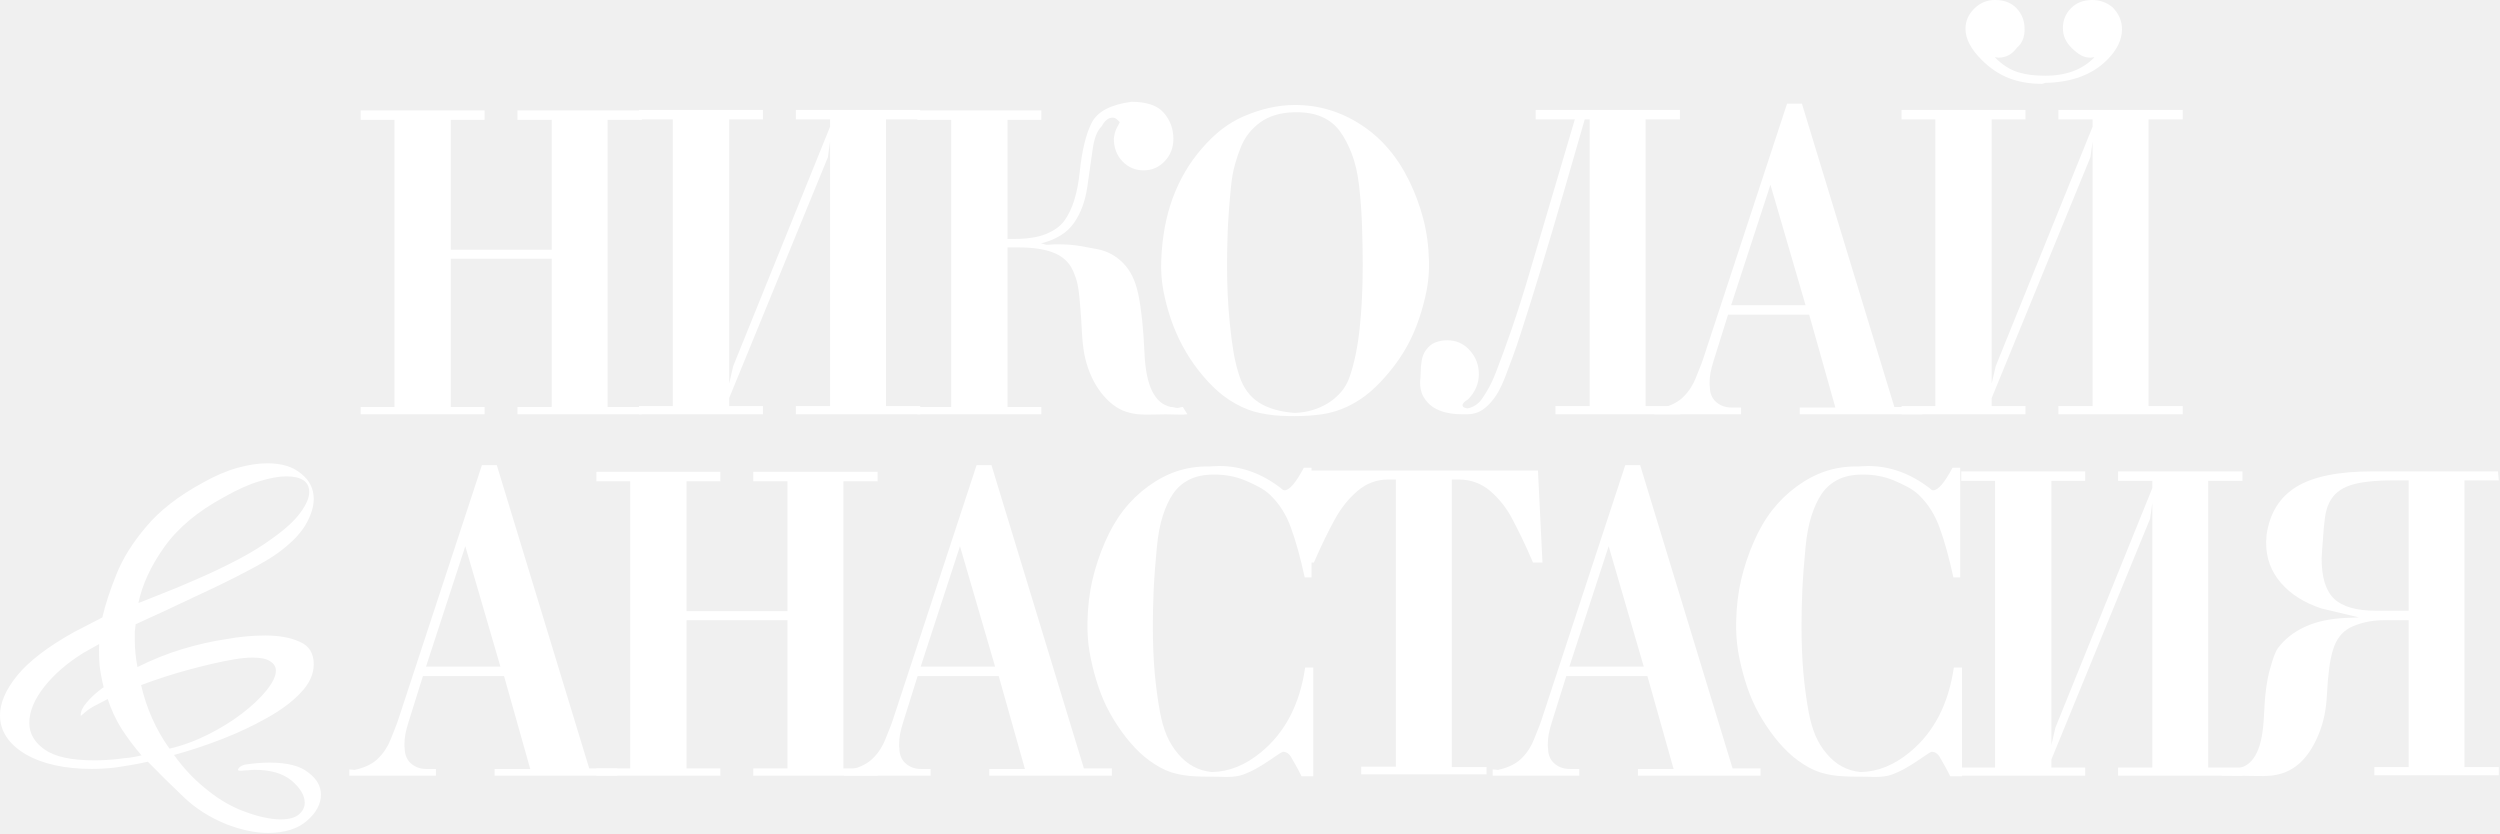
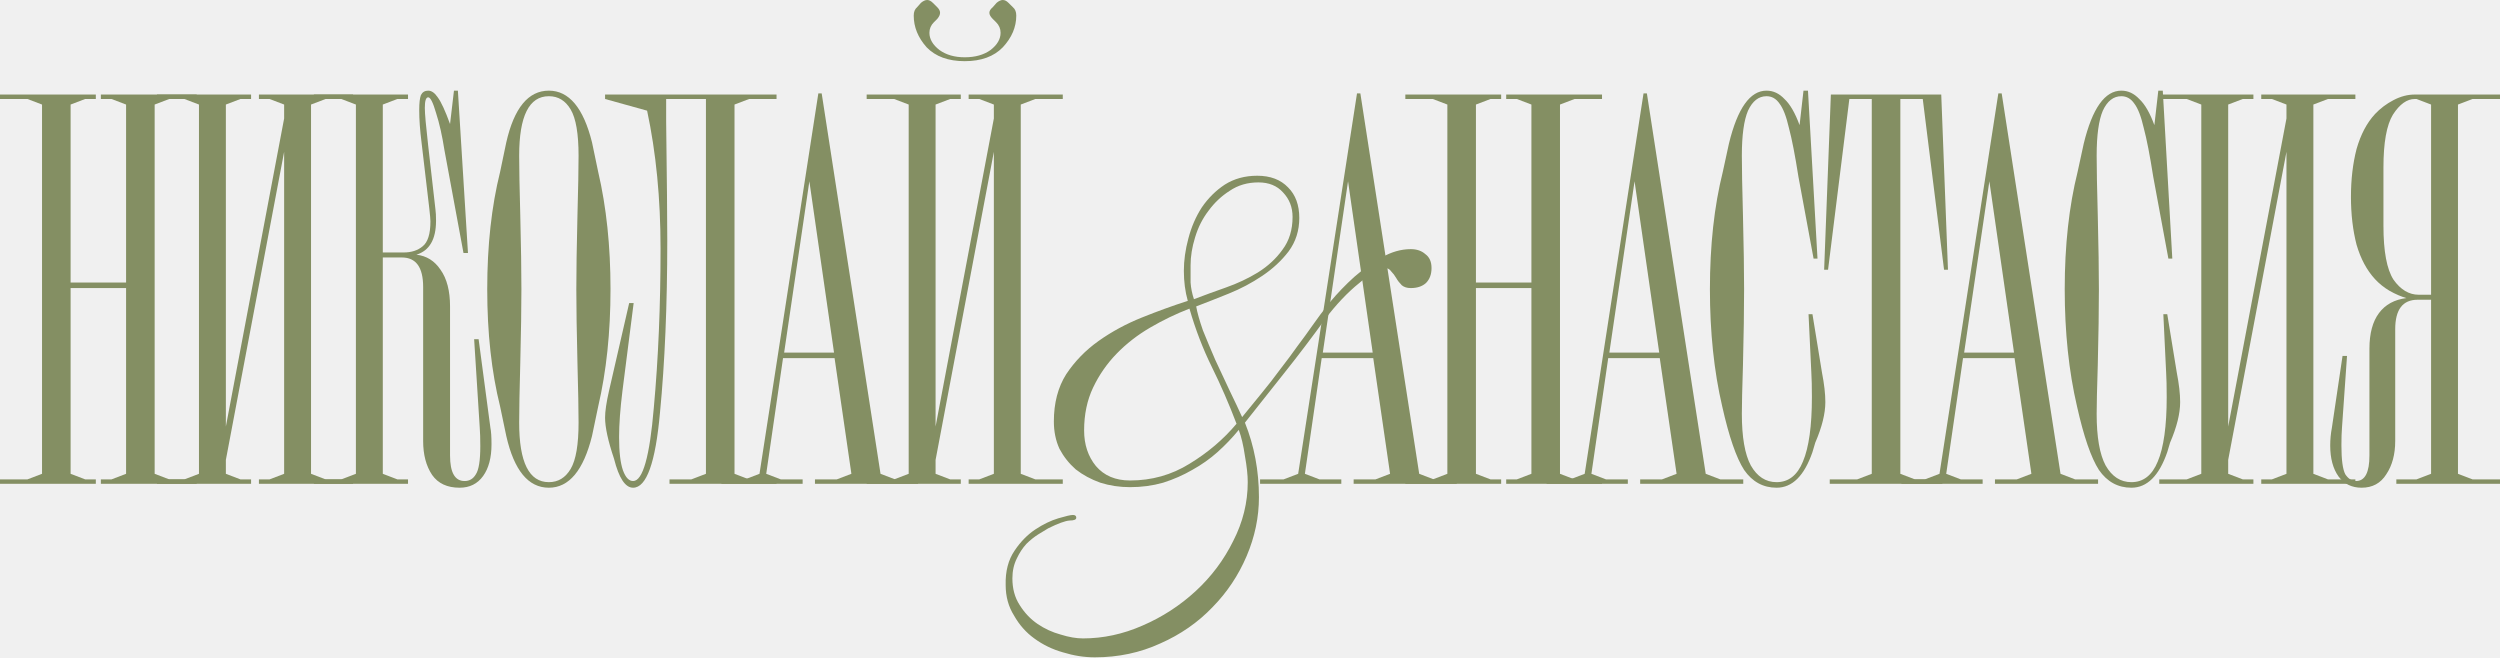
- <svg xmlns="http://www.w3.org/2000/svg" width="498" height="166" viewBox="0 0 498 166" fill="none">
-   <path d="M121.038 23.874V81.07H127.856V82.516H103.083V81.07H109.901V51.54H89.798V81.07H96.528V82.516H71.844V81.07H78.574V23.874H71.844V21.988H96.528V23.874H89.798V49.742H109.901V23.874H103.083V21.988H127.856V23.874H121.038Z" fill="white" />
-   <path d="M183.307 82.516H158.535V80.894H165.353V28.192L164.914 31.327L145.25 79.294V80.894H151.98V82.516H127.295V80.894H134.025V23.786H127.295V21.901H151.98V23.786H145.25V76.4L146.061 72.914L165.353 25.233V23.786H158.535V21.901H183.307V23.786H176.489V80.894H183.307V82.516Z" fill="white" />
-   <path d="M202.762 49.282H200.701V81.07H207.432V82.516H182.747V81.07H189.477V23.874H182.747V21.988H207.432V23.874H200.701V47.594H202.126C204.669 47.594 206.752 47.265 208.374 46.607C209.997 45.95 211.21 45.073 212.013 43.977C213.606 41.814 214.63 38.569 215.083 34.243C215.536 29.932 216.332 26.665 217.472 24.444C218.627 22.207 221.265 20.819 225.386 20.278C228.412 20.278 230.56 21.009 231.831 22.471C233.103 23.947 233.739 25.671 233.739 27.644C233.739 29.427 233.154 30.925 231.985 32.138C230.83 33.337 229.442 33.936 227.82 33.936C226.153 33.936 224.743 33.337 223.589 32.138C222.449 30.94 221.879 29.442 221.879 27.644C221.966 26.753 222.171 26.015 222.492 25.43C222.653 25.138 222.777 24.904 222.865 24.729C222.967 24.539 223.033 24.407 223.062 24.334C222.945 24.188 222.756 24.005 222.492 23.786C222.229 23.552 221.937 23.435 221.616 23.435C220.797 23.435 220.081 24.005 219.467 25.145C218.561 26.007 217.962 27.52 217.669 29.683C217.523 30.779 217.355 31.948 217.165 33.191C216.99 34.418 216.8 35.763 216.595 37.224C216.171 40.104 215.273 42.515 213.899 44.459C212.54 46.388 210.355 47.733 207.344 48.493C207.49 48.493 207.695 48.536 207.958 48.624C208.221 48.712 208.404 48.756 208.506 48.756C208.608 48.756 208.732 48.756 208.879 48.756C209.039 48.741 209.193 48.727 209.339 48.712C209.485 48.697 209.624 48.69 209.755 48.69C209.887 48.675 209.982 48.668 210.04 48.668H210.764C212.357 48.668 213.804 48.778 215.105 48.997C216.405 49.216 217.567 49.428 218.59 49.633C219.613 49.837 220.541 50.166 221.374 50.619C222.207 51.072 222.975 51.65 223.676 52.351C224.422 53.096 225.05 53.988 225.562 55.026C226.073 56.063 226.475 57.291 226.767 58.709C227.06 60.126 227.308 61.8 227.513 63.729C227.717 65.658 227.878 67.938 227.995 70.569C228.287 76.882 230.026 80.383 233.213 81.07C233.505 81.07 233.761 81.106 233.98 81.179C234.214 81.238 234.404 81.267 234.55 81.267C234.623 81.267 234.776 81.238 235.01 81.179C235.259 81.106 235.463 81.07 235.624 81.07L236.523 82.516C236.026 82.59 235.419 82.611 234.703 82.582C234.002 82.553 233.169 82.538 232.204 82.538C231.196 82.538 230.231 82.553 229.31 82.582C228.39 82.611 227.505 82.59 226.658 82.516C225.605 82.4 224.619 82.158 223.698 81.793C222.792 81.413 221.922 80.85 221.089 80.105C219.409 78.6 218.086 76.67 217.121 74.317C216.61 73.075 216.23 71.789 215.981 70.459C215.748 69.114 215.594 67.689 215.521 66.184C215.419 64.211 215.309 62.552 215.192 61.208C215.09 59.863 214.98 58.745 214.863 57.854C214.746 56.977 214.564 56.158 214.315 55.398C214.067 54.624 213.753 53.9 213.373 53.228C212.993 52.57 212.503 52 211.904 51.518C211.319 51.021 210.596 50.612 209.734 50.29C208.886 49.954 207.885 49.706 206.73 49.545C205.576 49.37 204.253 49.282 202.762 49.282Z" fill="white" />
-   <path d="M257.907 82.253C260.377 82.166 262.591 81.515 264.549 80.302C265.529 79.688 266.391 78.95 267.136 78.088C267.882 77.226 268.452 76.217 268.846 75.063C269.782 72.359 270.447 69.151 270.841 65.439C271.25 61.727 271.455 57.481 271.455 52.702C271.455 50.349 271.411 47.871 271.324 45.27C271.251 42.654 271.053 39.892 270.732 36.983C270.439 34.513 269.95 32.387 269.263 30.604C268.576 28.821 267.772 27.308 266.851 26.066C265.916 24.824 264.718 23.888 263.256 23.26C261.795 22.617 259.982 22.317 257.819 22.361C256.402 22.39 255.13 22.58 254.005 22.931C252.894 23.267 251.915 23.742 251.067 24.356C250.219 24.97 249.474 25.671 248.831 26.46C248.188 27.25 247.647 28.17 247.209 29.223C246.785 30.246 246.39 31.4 246.025 32.687C245.66 33.958 245.397 35.39 245.236 36.983C244.885 40.476 244.658 43.523 244.556 46.125C244.468 48.712 244.425 50.904 244.425 52.702C244.425 54.748 244.468 56.736 244.556 58.665C244.644 60.579 244.79 62.56 244.995 64.606C245.199 66.666 245.448 68.552 245.74 70.262C246.032 71.957 246.434 73.557 246.946 75.063C247.706 77.313 248.985 79.023 250.782 80.193C252.594 81.347 254.969 82.034 257.907 82.253ZM257.907 82.889C256.942 82.889 256 82.867 255.079 82.823C254.173 82.779 253.281 82.684 252.404 82.538C251.528 82.407 250.665 82.224 249.818 81.99C248.97 81.742 248.13 81.42 247.296 81.026C245.587 80.207 244.045 79.199 242.671 78C241.312 76.802 240.011 75.406 238.769 73.813C236.386 70.773 234.545 67.361 233.244 63.575C232.586 61.632 232.082 59.717 231.731 57.832C231.381 55.932 231.242 53.981 231.315 51.978C231.476 47.36 232.236 43.195 233.595 39.483C234.969 35.77 236.883 32.496 239.339 29.661C240.669 28.112 242.013 26.811 243.372 25.759C244.746 24.707 246.186 23.852 247.691 23.194C251.213 21.674 254.619 20.914 257.907 20.914C260.392 20.914 262.715 21.25 264.878 21.922C267.056 22.58 269.161 23.574 271.192 24.904C273.224 26.234 275.014 27.812 276.563 29.639C278.127 31.451 279.508 33.578 280.706 36.019C281.89 38.445 282.826 40.966 283.513 43.582C284.199 46.184 284.579 48.982 284.652 51.978C284.711 53.981 284.557 55.924 284.192 57.81C283.827 59.695 283.315 61.61 282.658 63.553C281.985 65.526 281.189 67.339 280.268 68.99C279.362 70.627 278.288 72.213 277.045 73.747C275.759 75.34 274.437 76.736 273.077 77.935C271.718 79.118 270.198 80.12 268.517 80.938C266.866 81.727 265.163 82.253 263.41 82.516C261.67 82.765 259.836 82.889 257.907 82.889Z" fill="white" />
-   <path d="M304.739 54.149L313.705 23.786H305.901V21.901H334.641V23.786H327.801V80.894H334.729V82.516H309.847V80.894H316.665V23.786H315.678L311.6 37.904C310.797 40.681 310.022 43.326 309.277 45.84C308.531 48.339 307.786 50.824 307.041 53.294C306.295 55.764 305.594 58.044 304.936 60.133C304.278 62.209 303.643 64.204 303.029 66.118C302.415 68.062 301.838 69.75 301.297 71.182C300.771 72.615 300.296 73.879 299.872 74.975C299.419 76.159 298.929 77.219 298.403 78.154C297.877 79.075 297.241 79.908 296.496 80.653C295.794 81.355 295.1 81.844 294.413 82.122C293.726 82.385 293.032 82.516 292.331 82.516H291.081C290.087 82.516 289.093 82.407 288.1 82.188C287.12 81.968 286.236 81.603 285.447 81.091C284.672 80.565 284.044 79.886 283.562 79.053C283.079 78.22 282.853 77.189 282.882 75.962C282.882 75.859 282.904 75.655 282.948 75.348C282.977 75.041 282.992 74.763 282.992 74.515C282.992 73.55 283.057 72.68 283.189 71.906C283.306 71.117 283.576 70.415 284 69.801C284.57 68.998 285.22 68.464 285.951 68.201C286.682 67.923 287.464 67.784 288.297 67.784C290.08 67.784 291.571 68.449 292.769 69.779C293.982 71.124 294.589 72.702 294.589 74.515C294.589 76.4 293.872 78.081 292.44 79.557C291.709 79.981 291.344 80.368 291.344 80.719C291.344 81.055 291.673 81.267 292.331 81.355C293.5 81.121 294.45 80.499 295.181 79.491C295.546 78.98 295.977 78.293 296.474 77.43C296.971 76.568 297.475 75.479 297.987 74.164C298.995 71.562 300.069 68.61 301.209 65.307C302.349 61.99 303.526 58.27 304.739 54.149Z" fill="white" />
-   <path d="M359.664 60.791L352.671 36.808L344.845 60.791H359.664ZM339.276 71.467L355.981 20.651H358.941L377.356 81.07H382.924V82.516H358.502V81.179H365.605L360.388 62.676H344.231L341.359 71.84C341.096 72.673 340.891 73.455 340.745 74.186C340.614 74.902 340.548 75.611 340.548 76.312C340.548 76.4 340.548 76.51 340.548 76.641C340.562 76.758 340.577 76.882 340.592 77.014C340.606 77.145 340.614 77.277 340.614 77.408C340.628 77.525 340.636 77.613 340.636 77.671C340.767 78.753 341.235 79.608 342.039 80.237C342.842 80.865 343.807 81.179 344.932 81.179H346.818V82.516H329.565V81.267C329.623 81.267 329.711 81.274 329.828 81.289C329.945 81.289 330.062 81.296 330.179 81.311L330.485 81.355C330.602 81.369 330.697 81.362 330.77 81.333C330.844 81.289 330.931 81.267 331.034 81.267C332.948 80.799 334.424 80.017 335.462 78.921C336.003 78.366 336.463 77.781 336.843 77.167C337.238 76.553 337.559 75.918 337.808 75.26C338.071 74.602 338.326 73.959 338.575 73.331C338.838 72.702 339.072 72.081 339.276 71.467Z" fill="white" />
-   <path d="M434.802 82.516H410.03V80.894H416.848V28.192L416.409 31.327L396.745 79.294V80.894H403.475V82.516H378.79V80.894H385.521V23.786H378.79V21.901H403.475V23.786H396.745V76.4L397.556 72.914L416.848 25.233V23.786H410.03V21.901H434.802V23.786H427.985V80.894H434.802V82.516ZM397.359 11.4C398.148 12.189 398.923 12.825 399.683 13.307C400.457 13.789 401.224 14.147 401.984 14.381C402.788 14.63 403.643 14.812 404.549 14.929C405.456 15.031 406.413 15.083 407.421 15.083C411.601 15.083 414.868 13.855 417.221 11.4C417.104 11.4 416.95 11.414 416.76 11.444C416.57 11.473 416.453 11.487 416.409 11.487C415.752 11.487 415.123 11.327 414.524 11.005C413.925 10.669 413.296 10.172 412.639 9.514C412.083 8.959 411.66 8.367 411.367 7.739C411.075 7.096 410.929 6.372 410.929 5.568C410.929 4.823 411.06 4.121 411.323 3.464C411.586 2.806 411.996 2.192 412.551 1.622C413.106 1.067 413.735 0.658 414.436 0.395C415.153 0.132 415.927 0 416.76 0C418.28 0 419.625 0.475 420.794 1.425C422.065 2.696 422.701 4.165 422.701 5.831C422.701 6.884 422.453 7.914 421.956 8.922C421.474 9.931 420.728 10.939 419.72 11.948C416.782 14.885 412.683 16.405 407.421 16.508C407.363 16.508 407.253 16.544 407.092 16.617C406.932 16.676 406.837 16.705 406.807 16.705C404.337 16.705 402.123 16.325 400.165 15.565C398.206 14.79 396.409 13.585 394.772 11.948C392.609 9.799 391.527 7.731 391.527 5.744C391.527 4.063 392.214 2.623 393.588 1.425C394.67 0.475 395.927 0 397.359 0C398.323 0 399.156 0.139 399.858 0.417C400.559 0.694 401.166 1.096 401.678 1.622C402.204 2.178 402.606 2.799 402.883 3.486C403.161 4.173 403.3 4.954 403.3 5.831C403.3 7.439 402.788 8.667 401.765 9.514C400.815 10.83 399.588 11.487 398.082 11.487C397.995 11.487 397.878 11.473 397.731 11.444C397.585 11.414 397.461 11.4 397.359 11.4Z" fill="white" />
-   <path d="M53.338 165.92C50.884 165.92 48.16 165.352 45.167 164.214C41.755 162.837 38.851 160.982 36.457 158.647C34.062 156.372 31.727 154.067 29.453 151.733C28.136 152.032 26.909 152.272 25.771 152.451C24.694 152.631 23.736 152.78 22.898 152.9C21.281 153.08 19.755 153.169 18.318 153.169C12.871 153.169 8.441 152.182 5.029 150.206C1.676 148.171 0 145.597 0 142.484C0 140.03 1.137 137.396 3.412 134.582C5.747 131.709 9.548 128.805 14.816 125.872L20.383 122.998C20.982 120.424 21.91 117.581 23.167 114.468C24.424 111.295 26.4 108.122 29.093 104.95C31.787 101.717 35.559 98.784 40.408 96.15C42.862 94.773 45.167 93.785 47.322 93.187C49.477 92.588 51.452 92.289 53.248 92.289C56.122 92.289 58.367 92.977 59.983 94.354C61.659 95.671 62.497 97.347 62.497 99.382C62.497 100.999 61.928 102.765 60.791 104.68C59.654 106.536 57.798 108.392 55.224 110.248C54.146 111.026 52.5 112.014 50.285 113.211C48.07 114.408 45.646 115.635 43.012 116.892C40.378 118.15 37.834 119.347 35.379 120.484C32.985 121.622 30.979 122.549 29.363 123.268C27.806 123.986 27.028 124.345 27.028 124.345C26.968 124.824 26.909 125.333 26.849 125.872C26.849 126.411 26.849 126.92 26.849 127.398C26.849 129.254 27.028 131.08 27.387 132.876C30.381 131.379 33.374 130.182 36.367 129.284C39.36 128.386 42.263 127.728 45.077 127.309C46.394 127.069 47.711 126.89 49.028 126.77C50.345 126.65 51.632 126.59 52.889 126.59C55.583 126.59 57.858 127.009 59.714 127.847C61.569 128.626 62.497 130.122 62.497 132.337C62.497 134.313 61.629 136.198 59.893 137.994C58.217 139.79 55.972 141.466 53.158 143.023C50.405 144.579 47.412 145.986 44.179 147.243C40.946 148.5 37.774 149.548 34.661 150.386C36.457 152.9 38.492 155.085 40.767 156.941C43.042 158.856 45.406 160.323 47.861 161.341C49.537 161.999 51.033 162.478 52.35 162.778C53.727 163.077 54.895 163.226 55.852 163.226C57.529 163.226 58.756 162.897 59.534 162.239C60.312 161.58 60.701 160.802 60.701 159.904C60.701 158.467 59.833 157.001 58.097 155.504C56.361 154.067 53.907 153.349 50.734 153.349C50.315 153.349 49.896 153.379 49.477 153.439C49.058 153.439 48.609 153.469 48.13 153.529H47.861C47.561 153.529 47.412 153.469 47.412 153.349C47.412 153.169 47.561 152.96 47.861 152.721C48.22 152.481 48.609 152.331 49.028 152.272C49.866 152.152 50.674 152.062 51.452 152.002C52.231 151.942 52.979 151.912 53.697 151.912C57.229 151.912 59.803 152.571 61.42 153.888C63.096 155.145 63.934 156.612 63.934 158.288C63.934 160.144 63.006 161.88 61.15 163.496C59.294 165.112 56.69 165.92 53.338 165.92ZM27.567 120.125C28.645 119.706 30.231 119.077 32.326 118.239C34.481 117.401 36.846 116.414 39.42 115.276C42.054 114.139 44.688 112.882 47.322 111.505C49.956 110.128 52.29 108.691 54.326 107.195C56.84 105.399 58.666 103.723 59.803 102.166C61.001 100.55 61.599 99.173 61.599 98.035C61.599 95.94 60.073 94.893 57.02 94.893C55.523 94.893 53.727 95.222 51.632 95.88C49.597 96.479 47.262 97.527 44.628 99.023C39.42 101.837 35.469 105.129 32.775 108.901C30.081 112.672 28.345 116.414 27.567 120.125ZM18.767 151.463C20.264 151.463 21.85 151.374 23.526 151.194C24.304 151.074 25.083 150.984 25.861 150.925C26.639 150.805 27.417 150.655 28.195 150.476C26.699 148.74 25.352 146.944 24.155 145.088C23.017 143.232 22.119 141.287 21.461 139.251C20.503 139.73 19.635 140.179 18.857 140.598C18.079 141.017 17.42 141.466 16.881 141.945C16.582 142.185 16.373 142.364 16.253 142.484C16.133 142.604 16.073 142.604 16.073 142.484C16.073 141.706 16.462 140.868 17.241 139.97C18.019 139.012 19.096 138.024 20.473 137.006L20.653 136.917C20.294 135.48 20.024 134.043 19.845 132.606C19.725 131.17 19.695 129.733 19.755 128.296L16.702 130.002C13.409 132.038 10.775 134.313 8.8 136.827C6.824 139.341 5.837 141.736 5.837 144.01C5.837 146.106 6.854 147.872 8.89 149.308C10.925 150.745 14.217 151.463 18.767 151.463ZM33.763 149.129C36.337 148.53 38.881 147.602 41.395 146.345C43.91 145.088 46.184 143.681 48.22 142.125C50.255 140.568 51.871 139.042 53.069 137.545C54.326 135.989 54.954 134.672 54.954 133.594C54.954 132.816 54.565 132.187 53.787 131.709C53.069 131.23 51.901 130.99 50.285 130.99C49.806 130.99 49.237 131.02 48.579 131.08C47.98 131.14 47.322 131.23 46.603 131.349C44.149 131.768 41.246 132.427 37.893 133.325C34.541 134.223 31.279 135.27 28.106 136.468C29.183 141.137 31.069 145.357 33.763 149.129Z" fill="white" />
-   <path d="M99.682 132.791L92.689 108.808L84.863 132.791H99.682ZM79.294 143.467L95.999 92.651H98.959L117.374 153.07H122.942V154.516H98.52V153.179H105.623L100.406 134.677H84.249L81.377 143.84C81.114 144.673 80.909 145.455 80.763 146.186C80.632 146.902 80.566 147.611 80.566 148.312C80.566 148.4 80.566 148.51 80.566 148.641C80.581 148.758 80.595 148.882 80.61 149.014C80.624 149.145 80.632 149.277 80.632 149.408C80.646 149.525 80.654 149.613 80.654 149.672C80.785 150.753 81.253 151.608 82.057 152.236C82.861 152.865 83.825 153.179 84.951 153.179H86.836V154.516H69.583V153.267C69.641 153.267 69.729 153.274 69.846 153.289C69.963 153.289 70.08 153.296 70.197 153.311L70.504 153.355C70.621 153.369 70.716 153.362 70.788 153.333C70.862 153.289 70.949 153.267 71.052 153.267C72.966 152.799 74.442 152.017 75.48 150.921C76.021 150.366 76.481 149.781 76.861 149.167C77.256 148.553 77.577 147.918 77.826 147.26C78.089 146.602 78.344 145.959 78.593 145.331C78.856 144.702 79.09 144.081 79.294 143.467Z" fill="white" />
-   <path d="M168.003 95.874V153.07H174.821V154.516H150.048V153.07H156.866V123.54H136.763V153.07H143.493V154.516H118.809V153.07H125.539V95.874H118.809V93.988H143.493V95.874H136.763V121.742H156.866V95.874H150.048V93.988H174.821V95.874H168.003Z" fill="white" />
-   <path d="M198.222 132.791L191.228 108.808L183.402 132.791H198.222ZM177.834 143.467L194.539 92.651H197.498L215.913 153.07H221.481V154.516H197.06V153.179H204.163L198.945 134.677H182.788L179.916 143.84C179.653 144.673 179.449 145.455 179.302 146.186C179.171 146.902 179.105 147.611 179.105 148.312C179.105 148.4 179.105 148.51 179.105 148.641C179.12 148.758 179.134 148.882 179.149 149.014C179.164 149.145 179.171 149.277 179.171 149.408C179.186 149.525 179.193 149.613 179.193 149.672C179.324 150.753 179.792 151.608 180.596 152.236C181.4 152.865 182.364 153.179 183.49 153.179H185.375V154.516H168.122V153.267C168.18 153.267 168.268 153.274 168.385 153.289C168.502 153.289 168.619 153.296 168.736 153.311L169.043 153.355C169.16 153.369 169.255 153.362 169.328 153.333C169.401 153.289 169.488 153.267 169.591 153.267C171.505 152.799 172.981 152.017 174.019 150.921C174.56 150.366 175.02 149.781 175.4 149.167C175.795 148.553 176.116 147.918 176.365 147.26C176.628 146.602 176.884 145.959 177.132 145.331C177.395 144.702 177.629 144.081 177.834 143.467Z" fill="white" />
-   <path d="M242.032 94.536H241.769C239.826 94.536 238.189 94.88 236.859 95.567C235.543 96.239 234.484 97.167 233.68 98.351C232.876 99.535 232.197 100.989 231.641 102.713C231.086 104.423 230.691 106.484 230.457 108.896C230.136 112.169 229.917 115.107 229.8 117.708C229.697 120.31 229.646 122.612 229.646 124.614C229.646 128.092 229.77 131.249 230.019 134.085C230.282 136.905 230.633 139.492 231.071 141.845C231.378 143.526 231.817 145.06 232.387 146.449C232.971 147.823 233.731 149.058 234.666 150.154C236.479 152.317 238.722 153.53 241.397 153.793C244.817 153.734 248.083 152.419 251.196 149.847C255.99 145.915 258.92 140.289 259.987 132.967H261.609V154.626H259.264C258.796 153.676 258.394 152.916 258.058 152.346C257.722 151.776 257.451 151.301 257.247 150.921C256.823 150.147 256.267 149.759 255.581 149.759C255.405 149.759 254.521 150.315 252.928 151.425C252.095 151.995 251.255 152.521 250.407 153.004C249.574 153.486 248.653 153.917 247.645 154.297C247.162 154.473 246.673 154.589 246.176 154.648C245.679 154.721 245.175 154.758 244.663 154.758C244.166 154.772 243.655 154.765 243.129 154.736C242.617 154.721 242.098 154.714 241.572 154.714H240.695C239.833 154.714 238.985 154.692 238.152 154.648C237.334 154.619 236.523 154.538 235.719 154.407C234.915 154.275 234.126 154.093 233.351 153.859C232.591 153.61 231.838 153.281 231.093 152.872C229.588 152.039 228.214 151.031 226.972 149.847C225.729 148.663 224.538 147.275 223.398 145.682C222.288 144.132 221.316 142.532 220.483 140.881C219.664 139.229 218.963 137.431 218.378 135.488C217.793 133.558 217.34 131.651 217.019 129.766C216.712 127.881 216.58 125.922 216.624 123.891C216.683 120.895 217.012 118.103 217.611 115.516C218.225 112.915 219.058 110.408 220.11 107.997C221.177 105.541 222.412 103.415 223.815 101.617C225.218 99.82 226.84 98.249 228.682 96.904C230.523 95.559 232.408 94.558 234.338 93.901C236.281 93.243 238.364 92.914 240.586 92.914C240.732 92.914 240.9 92.914 241.09 92.914C241.294 92.9 241.521 92.885 241.769 92.87C242.018 92.856 242.23 92.848 242.405 92.848C242.595 92.834 242.741 92.826 242.844 92.826C247.228 92.826 251.328 94.295 255.142 97.233C255.434 97.525 255.676 97.671 255.866 97.671C256.845 97.671 258.131 96.173 259.724 93.177H261.258V115.012H259.899C259.052 111.124 258.153 107.873 257.203 105.256C256.735 103.927 256.158 102.713 255.471 101.617C254.784 100.507 253.958 99.491 252.994 98.57C252.336 97.956 251.591 97.43 250.758 96.992C249.925 96.539 248.996 96.1 247.973 95.676C247.009 95.282 246.037 94.997 245.058 94.821C244.093 94.631 243.085 94.536 242.032 94.536Z" fill="white" />
-   <path d="M290.555 95.523H289.196V152.806H296.123V154.253H271.153V152.719H278.059V95.523H276.546C274.208 95.523 272.155 96.29 270.386 97.825C268.632 99.316 267.127 101.208 265.87 103.503C264.613 105.768 263.232 108.618 261.727 112.052H259.841L260.828 93.725H306.361L307.26 112.052H305.375C304.541 110.109 303.774 108.421 303.073 106.988C302.371 105.556 301.743 104.314 301.187 103.262C300.062 101.142 298.615 99.323 296.847 97.803C295.064 96.283 292.966 95.523 290.555 95.523Z" fill="white" />
-   <path d="M327.438 132.791L320.445 108.808L312.619 132.791H327.438ZM307.05 143.467L323.755 92.651H326.715L345.13 153.07H350.698V154.516H326.276V153.179H333.379L328.162 134.677H312.005L309.133 143.84C308.87 144.673 308.665 145.455 308.519 146.186C308.388 146.902 308.322 147.611 308.322 148.312C308.322 148.4 308.322 148.51 308.322 148.641C308.336 148.758 308.351 148.882 308.366 149.014C308.38 149.145 308.388 149.277 308.388 149.408C308.402 149.525 308.409 149.613 308.409 149.672C308.541 150.753 309.009 151.608 309.812 152.236C310.616 152.865 311.581 153.179 312.706 153.179H314.592V154.516H297.339V153.267C297.397 153.267 297.485 153.274 297.602 153.289C297.719 153.289 297.836 153.296 297.952 153.311L298.259 153.355C298.376 153.369 298.471 153.362 298.544 153.333C298.617 153.289 298.705 153.267 298.807 153.267C300.722 152.799 302.198 152.017 303.236 150.921C303.777 150.366 304.237 149.781 304.617 149.167C305.011 148.553 305.333 147.918 305.581 147.26C305.845 146.602 306.1 145.959 306.349 145.331C306.612 144.702 306.846 144.081 307.05 143.467Z" fill="white" />
-   <path d="M371.249 94.536H370.986C369.042 94.536 367.405 94.88 366.075 95.567C364.76 96.239 363.7 97.167 362.897 98.351C362.093 99.535 361.413 100.989 360.858 102.713C360.302 104.423 359.908 106.484 359.674 108.896C359.352 112.169 359.133 115.107 359.016 117.708C358.914 120.31 358.863 122.612 358.863 124.614C358.863 128.092 358.987 131.249 359.236 134.085C359.499 136.905 359.849 139.492 360.288 141.845C360.595 143.526 361.033 145.06 361.603 146.449C362.188 147.823 362.948 149.058 363.883 150.154C365.695 152.317 367.939 153.53 370.613 153.793C374.033 153.734 377.3 152.419 380.413 149.847C385.206 145.915 388.137 140.289 389.204 132.967H390.826V154.626H388.48C388.012 153.676 387.611 152.916 387.274 152.346C386.938 151.776 386.668 151.301 386.463 150.921C386.039 150.147 385.484 149.759 384.797 149.759C384.622 149.759 383.738 150.315 382.145 151.425C381.312 151.995 380.471 152.521 379.623 153.004C378.79 153.486 377.87 153.917 376.861 154.297C376.379 154.473 375.889 154.589 375.392 154.648C374.896 154.721 374.391 154.758 373.88 154.758C373.383 154.772 372.871 154.765 372.345 154.736C371.834 154.721 371.315 154.714 370.789 154.714H369.912C369.05 154.714 368.202 154.692 367.369 154.648C366.55 154.619 365.739 154.538 364.935 154.407C364.132 154.275 363.342 154.093 362.568 153.859C361.808 153.61 361.055 153.281 360.31 152.872C358.804 152.039 357.431 151.031 356.188 149.847C354.946 148.663 353.755 147.275 352.615 145.682C351.504 144.132 350.532 142.532 349.699 140.881C348.881 139.229 348.179 137.431 347.595 135.488C347.01 133.558 346.557 131.651 346.235 129.766C345.929 127.881 345.797 125.922 345.841 123.891C345.899 120.895 346.228 118.103 346.827 115.516C347.441 112.915 348.274 110.408 349.327 107.997C350.393 105.541 351.628 103.415 353.031 101.617C354.434 99.82 356.057 98.249 357.898 96.904C359.74 95.559 361.625 94.558 363.554 93.901C365.498 93.243 367.581 92.914 369.802 92.914C369.948 92.914 370.116 92.914 370.306 92.914C370.511 92.9 370.738 92.885 370.986 92.87C371.234 92.856 371.446 92.848 371.622 92.848C371.812 92.834 371.958 92.826 372.06 92.826C376.445 92.826 380.544 94.295 384.359 97.233C384.651 97.525 384.892 97.671 385.082 97.671C386.061 97.671 387.348 96.173 388.941 93.177H390.475V115.012H389.116C388.268 111.124 387.369 107.873 386.419 105.256C385.952 103.927 385.374 102.713 384.688 101.617C384.001 100.507 383.175 99.491 382.21 98.57C381.553 97.956 380.807 97.43 379.974 96.992C379.141 96.539 378.213 96.1 377.19 95.676C376.225 95.282 375.254 94.997 374.274 94.821C373.31 94.631 372.301 94.536 371.249 94.536Z" fill="white" />
-   <path d="M446.695 154.516H421.923V152.894H428.74V100.192L428.302 103.327L408.638 151.294V152.894H415.368V154.516H390.683V152.894H397.413V95.786H390.683V93.901H415.368V95.786H408.638V148.4L409.449 144.914L428.74 97.233V95.786H421.923V93.901H446.695V95.786H439.877V152.894H446.695V154.516Z" fill="white" />
-   <path d="M472.529 93.901H497.587L497.762 95.698H490.922V152.806H497.762V154.429H472.968V152.806H479.808V123.54H475.138C473.545 123.54 472.157 123.693 470.973 124C469.804 124.293 468.824 124.651 468.035 125.074C466.471 125.937 465.383 127.354 464.769 129.327C464.433 130.38 464.17 131.629 463.98 133.076C463.79 134.508 463.643 136.211 463.541 138.184C463.468 139.689 463.3 141.107 463.037 142.437C462.774 143.752 462.387 145.031 461.875 146.274C460.823 148.831 459.515 150.79 457.951 152.149C456.402 153.508 454.524 154.297 452.317 154.516C451.469 154.589 450.578 154.611 449.642 154.582C448.707 154.553 447.713 154.538 446.661 154.538C445.74 154.538 444.936 154.531 444.249 154.516C443.577 154.516 443.007 154.516 442.539 154.516L443.438 153.07C443.76 153.201 444.059 153.267 444.337 153.267C444.469 153.267 444.68 153.238 444.973 153.179C445.265 153.106 445.528 153.07 445.762 153.07C446.639 152.894 447.392 152.543 448.02 152.017C448.648 151.476 449.167 150.768 449.576 149.891C450 148.999 450.322 147.947 450.541 146.734C450.76 145.506 450.906 144.118 450.98 142.569C451.067 140.508 451.206 138.747 451.396 137.285C451.586 135.809 451.827 134.545 452.12 133.493C452.426 132.397 452.704 131.49 452.953 130.774C453.216 130.044 453.486 129.488 453.764 129.108C455.064 127.34 456.862 125.922 459.157 124.855C461.466 123.788 464.279 123.196 467.597 123.079L469.921 122.992L462.379 121.194C458.974 120.054 456.299 118.359 454.356 116.108C452.397 113.843 451.418 111.197 451.418 108.172C451.418 108.099 451.418 107.989 451.418 107.843C451.433 107.697 451.447 107.522 451.462 107.317C451.476 107.113 451.484 106.945 451.484 106.813C451.498 106.667 451.506 106.557 451.506 106.484C452.149 102.173 454.129 99.001 457.447 96.97C460.808 94.924 465.836 93.901 472.529 93.901ZM473.253 121.655H479.808V95.698H476.475C474.707 95.698 473.136 95.779 471.762 95.939C470.403 96.085 469.212 96.327 468.189 96.663C467.209 96.984 466.369 97.43 465.668 98C464.981 98.555 464.425 99.257 464.001 100.105C463.578 100.938 463.285 101.961 463.125 103.174C462.964 104.387 462.832 105.79 462.73 107.383L462.642 108.633C462.628 108.881 462.606 109.137 462.577 109.4C462.562 109.648 462.547 109.897 462.533 110.145C462.518 110.379 462.503 110.598 462.489 110.803C462.474 110.993 462.467 111.139 462.467 111.241C462.467 115.027 463.3 117.708 464.966 119.287C466.647 120.865 469.409 121.655 473.253 121.655Z" fill="white" />
+ <svg xmlns="http://www.w3.org/2000/svg" width="232" height="61" viewBox="0 0 232 61" fill="none">
+   <path d="M18.252 9.186H15.704L14.352 9.702V43.969L15.704 44.486H18.252V44.898H9.36V44.486H10.348L11.7 43.969V26.733H6.552V43.969L7.904 44.486H8.892V44.898H0V44.486H2.548L3.9 43.969V9.702L2.548 9.186H0V8.773H8.892V9.186H7.904L6.552 9.702V26.217H11.7V9.702L10.348 9.186H9.36V8.773H18.252V9.186Z" fill="#848F63" />
+   <path d="M32.764 9.186H30.216L28.864 9.702V43.969L30.216 44.486H32.764V44.898H24.028V44.486H25.016L26.368 43.969V14.089L20.96 42.679V43.969L22.312 44.486H23.3V44.898H14.564V44.486H17.112L18.464 43.969V9.702L17.112 9.186H14.564V8.773H23.3V9.186H22.312L20.96 9.702V39.583L26.368 10.992V9.702L25.016 9.186H24.028V8.773H32.764V9.186Z" fill="#848F63" />
+   <path d="M45.508 39.686C45.577 40.03 45.612 40.546 45.612 41.234C45.612 42.473 45.352 43.453 44.832 44.176C44.312 44.898 43.584 45.26 42.648 45.26C41.504 45.26 40.654 44.864 40.1 44.073C39.545 43.247 39.268 42.198 39.268 40.925V26.629C39.268 24.806 38.609 23.894 37.292 23.894H35.524V43.969L36.876 44.486H37.864V44.898H29.128V44.486H31.676L33.028 43.969V9.702L31.676 9.186H29.128V8.773H37.864V9.186H36.876L35.524 9.702V23.43H37.448C38.176 23.43 38.765 23.241 39.216 22.862C39.701 22.484 39.944 21.709 39.944 20.54C39.944 20.368 39.909 19.972 39.84 19.353L39.112 13.16C38.973 12.059 38.904 11.078 38.904 10.218C38.904 9.565 38.956 9.1 39.06 8.825C39.198 8.55 39.424 8.412 39.736 8.412C40.048 8.412 40.342 8.618 40.62 9.031C40.932 9.444 41.313 10.27 41.764 11.508L42.128 8.412H42.492L43.428 23.481H43.012L41.244 13.934C41.036 12.592 40.776 11.44 40.464 10.476C40.186 9.513 39.944 9.031 39.736 9.031C39.528 9.031 39.424 9.358 39.424 10.012C39.424 10.528 39.528 11.698 39.736 13.521L40.412 19.456C40.446 19.697 40.464 20.041 40.464 20.488C40.464 22.208 39.857 23.258 38.644 23.636C39.58 23.739 40.325 24.204 40.88 25.03C41.469 25.855 41.764 26.991 41.764 28.436V42.267C41.764 43.849 42.214 44.64 43.116 44.64C43.566 44.64 43.913 44.434 44.156 44.021C44.433 43.608 44.572 42.731 44.572 41.389C44.572 40.701 44.554 40.133 44.52 39.686L44 31.48H44.416L45.508 39.686Z" fill="#848F63" />
+   <path d="M50.935 45.26C49.029 45.26 47.711 43.66 46.983 40.46L46.411 37.725C45.614 34.525 45.215 30.896 45.215 26.836C45.215 22.776 45.614 19.146 46.411 15.947L46.983 13.211C47.711 10.012 49.029 8.412 50.935 8.412C52.807 8.412 54.142 10.012 54.939 13.211L55.511 15.947C56.274 19.215 56.655 22.845 56.655 26.836C56.655 30.827 56.274 34.457 55.511 37.725L54.939 40.46C54.142 43.66 52.807 45.26 50.935 45.26ZM50.935 44.744C51.802 44.744 52.478 44.331 52.963 43.505C53.449 42.679 53.691 41.252 53.691 39.222C53.691 38.052 53.657 36.194 53.587 33.648C53.518 30.827 53.483 28.556 53.483 26.836C53.483 25.116 53.518 22.845 53.587 20.024C53.657 17.478 53.691 15.62 53.691 14.45C53.691 12.42 53.449 10.992 52.963 10.167C52.478 9.341 51.802 8.928 50.935 8.928C49.098 8.928 48.179 10.769 48.179 14.45C48.179 15.62 48.214 17.478 48.283 20.024C48.353 22.845 48.387 25.116 48.387 26.836C48.387 28.556 48.353 30.827 48.283 33.648C48.214 36.194 48.179 38.052 48.179 39.222C48.179 42.903 49.098 44.744 50.935 44.744Z" fill="#848F63" />
+   <path d="M58.751 45.26C58.023 45.26 57.433 44.365 56.983 42.576C56.428 40.925 56.151 39.652 56.151 38.757C56.151 38.172 56.272 37.347 56.515 36.28L58.387 28.126H58.803L57.763 36.28C57.555 37.966 57.451 39.394 57.451 40.563C57.451 41.94 57.572 42.972 57.815 43.66C58.057 44.314 58.369 44.64 58.751 44.64C59.652 44.64 60.293 42.37 60.675 37.828C61.091 33.287 61.299 28.367 61.299 23.069C61.299 18.424 60.883 14.158 60.051 10.27L56.151 9.186V8.773H72.063V9.186H69.515L68.163 9.702V43.969L69.515 44.486H72.063V44.898H62.131V44.486H64.159L65.511 43.969V9.186H61.819V11.25C61.888 16.686 61.923 20.368 61.923 22.294C61.923 28.315 61.697 33.648 61.247 38.293C60.831 42.937 59.999 45.26 58.751 45.26Z" fill="#848F63" />
+   <path d="M81.713 43.969L83.065 44.486H85.197V44.898H75.629V44.486H77.657L79.009 43.969L77.449 33.235H72.665L71.106 43.969L72.457 44.486H74.485V44.898H66.945V44.486H69.129L70.481 43.969L75.941 8.67H76.253L81.713 43.969ZM75.109 16.824L72.769 32.719H77.397L75.109 16.824Z" fill="#848F63" />
+   <path d="M98.626 9.186H96.078L94.726 9.702V43.969L96.078 44.486H98.626V44.898H89.89V44.486H90.878L92.23 43.969V14.089L86.822 42.679V43.969L88.174 44.486H89.162V44.898H80.426V44.486H82.974L84.326 43.969V9.702L82.974 9.186H80.426V8.773H89.162V9.186H88.174L86.822 9.702V39.583L92.23 10.992V9.702L90.878 9.186H89.89V8.773H98.626V9.186ZM89.526 5.677C88.001 5.677 86.822 5.247 85.99 4.387C85.193 3.492 84.794 2.512 84.794 1.445C84.794 1.101 84.898 0.843 85.106 0.671L85.47 0.258C85.678 0.086 85.869 0 86.042 0C86.216 0 86.389 0.086 86.562 0.258L86.978 0.671C87.152 0.843 87.238 1.015 87.238 1.187C87.238 1.359 87.152 1.548 86.978 1.755L86.666 2.064C86.389 2.34 86.25 2.666 86.25 3.045C86.25 3.63 86.562 4.163 87.186 4.645C87.81 5.092 88.59 5.316 89.526 5.316C90.497 5.316 91.294 5.092 91.918 4.645C92.542 4.163 92.854 3.63 92.854 3.045C92.854 2.666 92.716 2.34 92.438 2.064L92.126 1.755C91.918 1.548 91.814 1.359 91.814 1.187C91.814 1.015 91.918 0.843 92.126 0.671L92.49 0.258C92.698 0.086 92.889 0 93.062 0C93.236 0 93.409 0.086 93.582 0.258L93.998 0.671C94.206 0.843 94.31 1.101 94.31 1.445C94.31 2.512 93.894 3.492 93.062 4.387C92.23 5.247 91.052 5.677 89.526 5.677Z" fill="#848F63" />
+   <path d="M110.486 24.617C110.486 25.133 110.486 25.666 110.486 26.217C110.521 26.733 110.625 27.249 110.798 27.765C111.699 27.421 112.687 27.059 113.762 26.681C114.837 26.303 115.825 25.838 116.726 25.288C117.662 24.703 118.425 23.997 119.014 23.172C119.638 22.346 119.95 21.331 119.95 20.127C119.95 19.232 119.655 18.476 119.066 17.856C118.511 17.237 117.749 16.927 116.778 16.927C115.773 16.927 114.889 17.185 114.126 17.701C113.363 18.183 112.705 18.802 112.15 19.559C111.595 20.282 111.179 21.107 110.902 22.036C110.625 22.931 110.486 23.791 110.486 24.617ZM100.606 39.944C100.606 41.252 100.97 42.352 101.698 43.247C102.461 44.142 103.518 44.589 104.87 44.589C106.881 44.589 108.718 44.073 110.382 43.041C112.081 42.008 113.537 40.77 114.75 39.325C114.057 37.501 113.294 35.747 112.462 34.061C111.63 32.375 110.937 30.569 110.382 28.642C109.134 29.124 107.921 29.709 106.742 30.397C105.563 31.085 104.523 31.893 103.622 32.822C102.721 33.751 101.993 34.801 101.438 35.97C100.883 37.14 100.606 38.465 100.606 39.944ZM116.83 46.137C116.83 47.995 116.449 49.818 115.686 51.607C114.923 53.397 113.866 54.979 112.514 56.355C111.162 57.766 109.55 58.884 107.678 59.71C105.806 60.57 103.778 61 101.594 61C100.623 61 99.635 60.845 98.63 60.535C97.659 60.26 96.775 59.83 95.978 59.245C95.216 58.695 94.592 57.99 94.106 57.129C93.586 56.304 93.326 55.358 93.326 54.291C93.292 53.018 93.569 51.952 94.158 51.091C94.713 50.266 95.354 49.612 96.082 49.13C96.81 48.649 97.521 48.305 98.214 48.098C98.907 47.892 99.358 47.788 99.566 47.788C99.774 47.788 99.878 47.874 99.878 48.047C99.878 48.219 99.67 48.305 99.254 48.305C98.838 48.339 98.18 48.58 97.278 49.027C97.035 49.165 96.724 49.354 96.342 49.595C95.961 49.836 95.597 50.128 95.25 50.472C94.904 50.85 94.609 51.298 94.366 51.814C94.089 52.364 93.95 52.984 93.95 53.672C93.95 54.635 94.176 55.461 94.626 56.149C95.077 56.871 95.632 57.456 96.29 57.904C96.949 58.351 97.659 58.678 98.422 58.884C99.185 59.125 99.878 59.245 100.502 59.245C102.374 59.245 104.211 58.85 106.014 58.058C107.851 57.267 109.498 56.2 110.954 54.859C112.41 53.517 113.571 51.969 114.438 50.214C115.339 48.459 115.79 46.636 115.79 44.744C115.79 44.09 115.703 43.281 115.53 42.318C115.391 41.355 115.201 40.546 114.958 39.893C114.369 40.615 113.71 41.303 112.982 41.957C112.289 42.576 111.509 43.127 110.642 43.608C109.81 44.09 108.909 44.486 107.938 44.795C106.967 45.071 105.945 45.208 104.87 45.208C103.899 45.208 102.981 45.071 102.114 44.795C101.247 44.486 100.485 44.073 99.826 43.557C99.202 43.006 98.7 42.37 98.318 41.647C97.972 40.89 97.798 40.047 97.798 39.118C97.798 37.398 98.18 35.936 98.942 34.732C99.74 33.528 100.745 32.495 101.958 31.635C103.171 30.775 104.506 30.053 105.962 29.468C107.418 28.883 108.839 28.367 110.226 27.92C109.983 27.059 109.862 26.131 109.862 25.133C109.862 24.169 110.001 23.172 110.278 22.14C110.555 21.073 110.971 20.11 111.526 19.25C112.115 18.39 112.826 17.684 113.658 17.134C114.525 16.583 115.53 16.308 116.674 16.308C117.887 16.308 118.841 16.669 119.534 17.392C120.227 18.08 120.574 19.026 120.574 20.23C120.574 21.4 120.245 22.432 119.586 23.327C118.927 24.187 118.113 24.944 117.142 25.597C116.171 26.251 115.131 26.802 114.022 27.249C112.913 27.696 111.907 28.092 111.006 28.436C111.11 29.021 111.318 29.76 111.63 30.655C111.977 31.515 112.358 32.427 112.774 33.39C113.225 34.353 113.675 35.317 114.126 36.28C114.577 37.209 114.958 38.017 115.27 38.706C115.825 38.017 116.414 37.295 117.038 36.538C117.662 35.781 118.251 35.024 118.806 34.267C119.395 33.51 119.933 32.788 120.418 32.1C120.938 31.412 121.389 30.792 121.77 30.242C122.221 29.588 122.775 28.849 123.434 28.023C124.127 27.197 124.873 26.423 125.67 25.701C126.502 24.978 127.351 24.376 128.218 23.894C129.119 23.378 130.02 23.12 130.922 23.12C131.476 23.12 131.927 23.275 132.274 23.585C132.655 23.86 132.846 24.29 132.846 24.875C132.846 25.46 132.672 25.924 132.326 26.268C131.979 26.578 131.511 26.733 130.922 26.733C130.575 26.733 130.298 26.647 130.09 26.475C129.882 26.268 129.708 26.045 129.57 25.804C129.431 25.563 129.275 25.357 129.102 25.184C128.963 24.978 128.772 24.875 128.53 24.875C128.287 24.875 127.958 24.995 127.542 25.236C127.126 25.477 126.658 25.821 126.138 26.268C125.618 26.681 125.081 27.18 124.526 27.765C123.971 28.35 123.451 28.969 122.966 29.623C121.753 31.308 120.487 32.977 119.17 34.629C117.887 36.246 116.674 37.777 115.53 39.222C116.397 41.389 116.83 43.694 116.83 46.137Z" fill="#848F63" />
+   <path d="M131.702 43.969L133.054 44.486H135.186V44.898H125.618V44.486H127.646L128.998 43.969L127.438 33.235H122.654L121.094 43.969L122.446 44.486H124.474V44.898H116.934V44.486H119.118L120.47 43.969L125.93 8.67H126.242L131.702 43.969ZM125.098 16.824L122.758 32.719H127.386L125.098 16.824Z" fill="#848F63" />
+   <path d="M148.667 9.186H146.119L144.767 9.702V43.969L146.119 44.486H148.667V44.898H139.775V44.486H140.763L142.115 43.969V26.733H136.967V43.969L138.319 44.486H139.307V44.898H130.415V44.486H132.963L134.315 43.969V9.702L132.963 9.186H130.415V8.773H139.307V9.186H138.319L136.967 9.702V26.217H142.115V9.702L140.763 9.186H139.775V8.773H148.667V9.186Z" fill="#848F63" />
+   <path d="M158.291 43.969L159.643 44.486H161.774V44.898H152.207V44.486H154.235L155.587 43.969L154.027 33.235H149.243L147.683 43.969L149.035 44.486H151.063V44.898H143.523V44.486H145.707L147.059 43.969L152.519 8.67H152.831L158.291 43.969ZM151.687 16.824L149.347 32.719H153.975L151.687 16.824Z" fill="#848F63" />
+   <path d="M169.08 34.577C169.288 35.644 169.392 36.555 169.392 37.312C169.392 38.379 169.08 39.635 168.456 41.08L168.196 41.957C167.433 44.159 166.324 45.26 164.868 45.26C163.62 45.26 162.614 44.709 161.852 43.608C161.124 42.473 160.448 40.512 159.824 37.725C159.061 34.457 158.68 30.827 158.68 26.836C158.68 22.776 159.078 19.146 159.876 15.947L160.448 13.315C161.245 10.046 162.406 8.412 163.932 8.412C164.556 8.412 165.11 8.67 165.596 9.186C166.116 9.668 166.584 10.476 167 11.612L167.364 8.412H167.78L168.664 23.997H168.3L166.896 16.411C166.584 14.416 166.289 12.902 166.012 11.87C165.769 10.803 165.474 10.046 165.128 9.599C164.816 9.152 164.417 8.928 163.932 8.928C163.204 8.928 162.632 9.375 162.216 10.27C161.834 11.164 161.644 12.558 161.644 14.45C161.644 15.62 161.678 17.478 161.748 20.024C161.817 22.845 161.852 25.116 161.852 26.836C161.852 28.762 161.817 31.102 161.748 33.855C161.678 36.056 161.644 37.57 161.644 38.396C161.644 40.563 161.921 42.163 162.476 43.195C163.065 44.228 163.862 44.744 164.868 44.744C165.977 44.744 166.792 44.107 167.312 42.834C167.866 41.527 168.144 39.531 168.144 36.848C168.144 35.884 168.126 35.127 168.092 34.577L167.832 29.158H168.196L169.08 34.577Z" fill="#848F63" />
+   <path d="M180.252 44.898H169.8V44.486H172.348L173.7 43.969V9.186H171.62L169.644 25.03H169.28L169.904 8.773H180.148L180.772 25.03H180.408L178.432 9.186H176.352V43.969L177.704 44.486H180.252V44.898Z" fill="#848F63" />
+   <path d="M191.217 43.969L192.569 44.486H194.701V44.898H185.133V44.486H187.161L188.513 43.969L186.953 33.235H182.169L180.609 43.969L181.961 44.486H183.989V44.898H176.449V44.486H178.633L179.985 43.969L185.445 8.67H185.757L191.217 43.969ZM184.613 16.824L182.273 32.719H186.901L184.613 16.824Z" fill="#848F63" />
+   <path d="M202.006 34.577C202.214 35.644 202.318 36.555 202.318 37.312C202.318 38.379 202.006 39.635 201.382 41.08L201.122 41.957C200.359 44.159 199.25 45.26 197.794 45.26C196.546 45.26 195.54 44.709 194.778 43.608C194.05 42.473 193.374 40.512 192.75 37.725C191.987 34.457 191.606 30.827 191.606 26.836C191.606 22.776 192.005 19.146 192.802 15.947L193.374 13.315C194.171 10.046 195.332 8.412 196.858 8.412C197.482 8.412 198.036 8.67 198.522 9.186C199.042 9.668 199.51 10.476 199.926 11.612L200.29 8.412H200.706L201.59 23.997H201.226L199.822 16.411C199.51 14.416 199.215 12.902 198.938 11.87C198.695 10.803 198.4 10.046 198.054 9.599C197.742 9.152 197.343 8.928 196.858 8.928C196.13 8.928 195.558 9.375 195.142 10.27C194.76 11.164 194.57 12.558 194.57 14.45C194.57 15.62 194.604 17.478 194.674 20.024C194.743 22.845 194.778 25.116 194.778 26.836C194.778 28.762 194.743 31.102 194.674 33.855C194.604 36.056 194.57 37.57 194.57 38.396C194.57 40.563 194.847 42.163 195.402 43.195C195.991 44.228 196.788 44.744 197.794 44.744C198.903 44.744 199.718 44.107 200.238 42.834C200.792 41.527 201.07 39.531 201.07 36.848C201.07 35.884 201.052 35.127 201.018 34.577L200.758 29.158H201.122L202.006 34.577Z" fill="#848F63" />
+   <path d="M218.58 9.186H216.032L214.68 9.702V43.969L216.032 44.486H218.58V44.898H209.844V44.486H210.832L212.184 43.969V14.089L206.776 42.679V43.969L208.128 44.486H209.116V44.898H200.38V44.486H202.928L204.28 43.969V9.702L202.928 9.186H200.38V8.773H209.116V9.186H208.128L206.776 9.702V39.583L212.184 10.992V9.702L210.832 9.186H209.844V8.773H218.58V9.186Z" fill="#848F63" />
+   <path d="M229.452 9.186L228.1 9.702V43.969L229.452 44.486H232V44.898H222.38V44.486H224.252L225.604 43.969V27.816H224.356C222.969 27.816 222.276 28.728 222.276 30.552V40.925C222.276 42.163 221.999 43.195 221.444 44.021C220.924 44.847 220.161 45.26 219.156 45.26C218.255 45.26 217.544 44.916 217.024 44.228C216.504 43.505 216.244 42.542 216.244 41.338C216.244 40.787 216.296 40.237 216.4 39.686L217.388 33.029H217.804L217.336 39.686C217.302 40.099 217.284 40.65 217.284 41.338C217.284 42.679 217.406 43.574 217.648 44.021C217.926 44.434 218.255 44.64 218.636 44.64C219.468 44.64 219.884 43.849 219.884 42.267V32.358C219.884 30.947 220.179 29.846 220.768 29.055C221.357 28.264 222.207 27.799 223.316 27.662C222.831 27.524 222.311 27.3 221.756 26.991C221.236 26.681 220.785 26.32 220.404 25.907C219.641 25.081 219.07 24.015 218.688 22.707C218.342 21.366 218.168 19.886 218.168 18.269C218.168 16.652 218.342 15.173 218.688 13.831C219.07 12.489 219.641 11.405 220.404 10.579C220.889 10.063 221.461 9.633 222.12 9.289C222.779 8.945 223.437 8.773 224.096 8.773H232V9.186H229.452ZM225.604 27.352V9.702L224.252 9.186H224.096C223.368 9.186 222.692 9.668 222.068 10.631C221.479 11.595 221.184 13.229 221.184 15.534V20.953C221.184 23.327 221.496 24.995 222.12 25.959C222.779 26.887 223.559 27.352 224.46 27.352H225.604Z" fill="#848F63" />
</svg>
